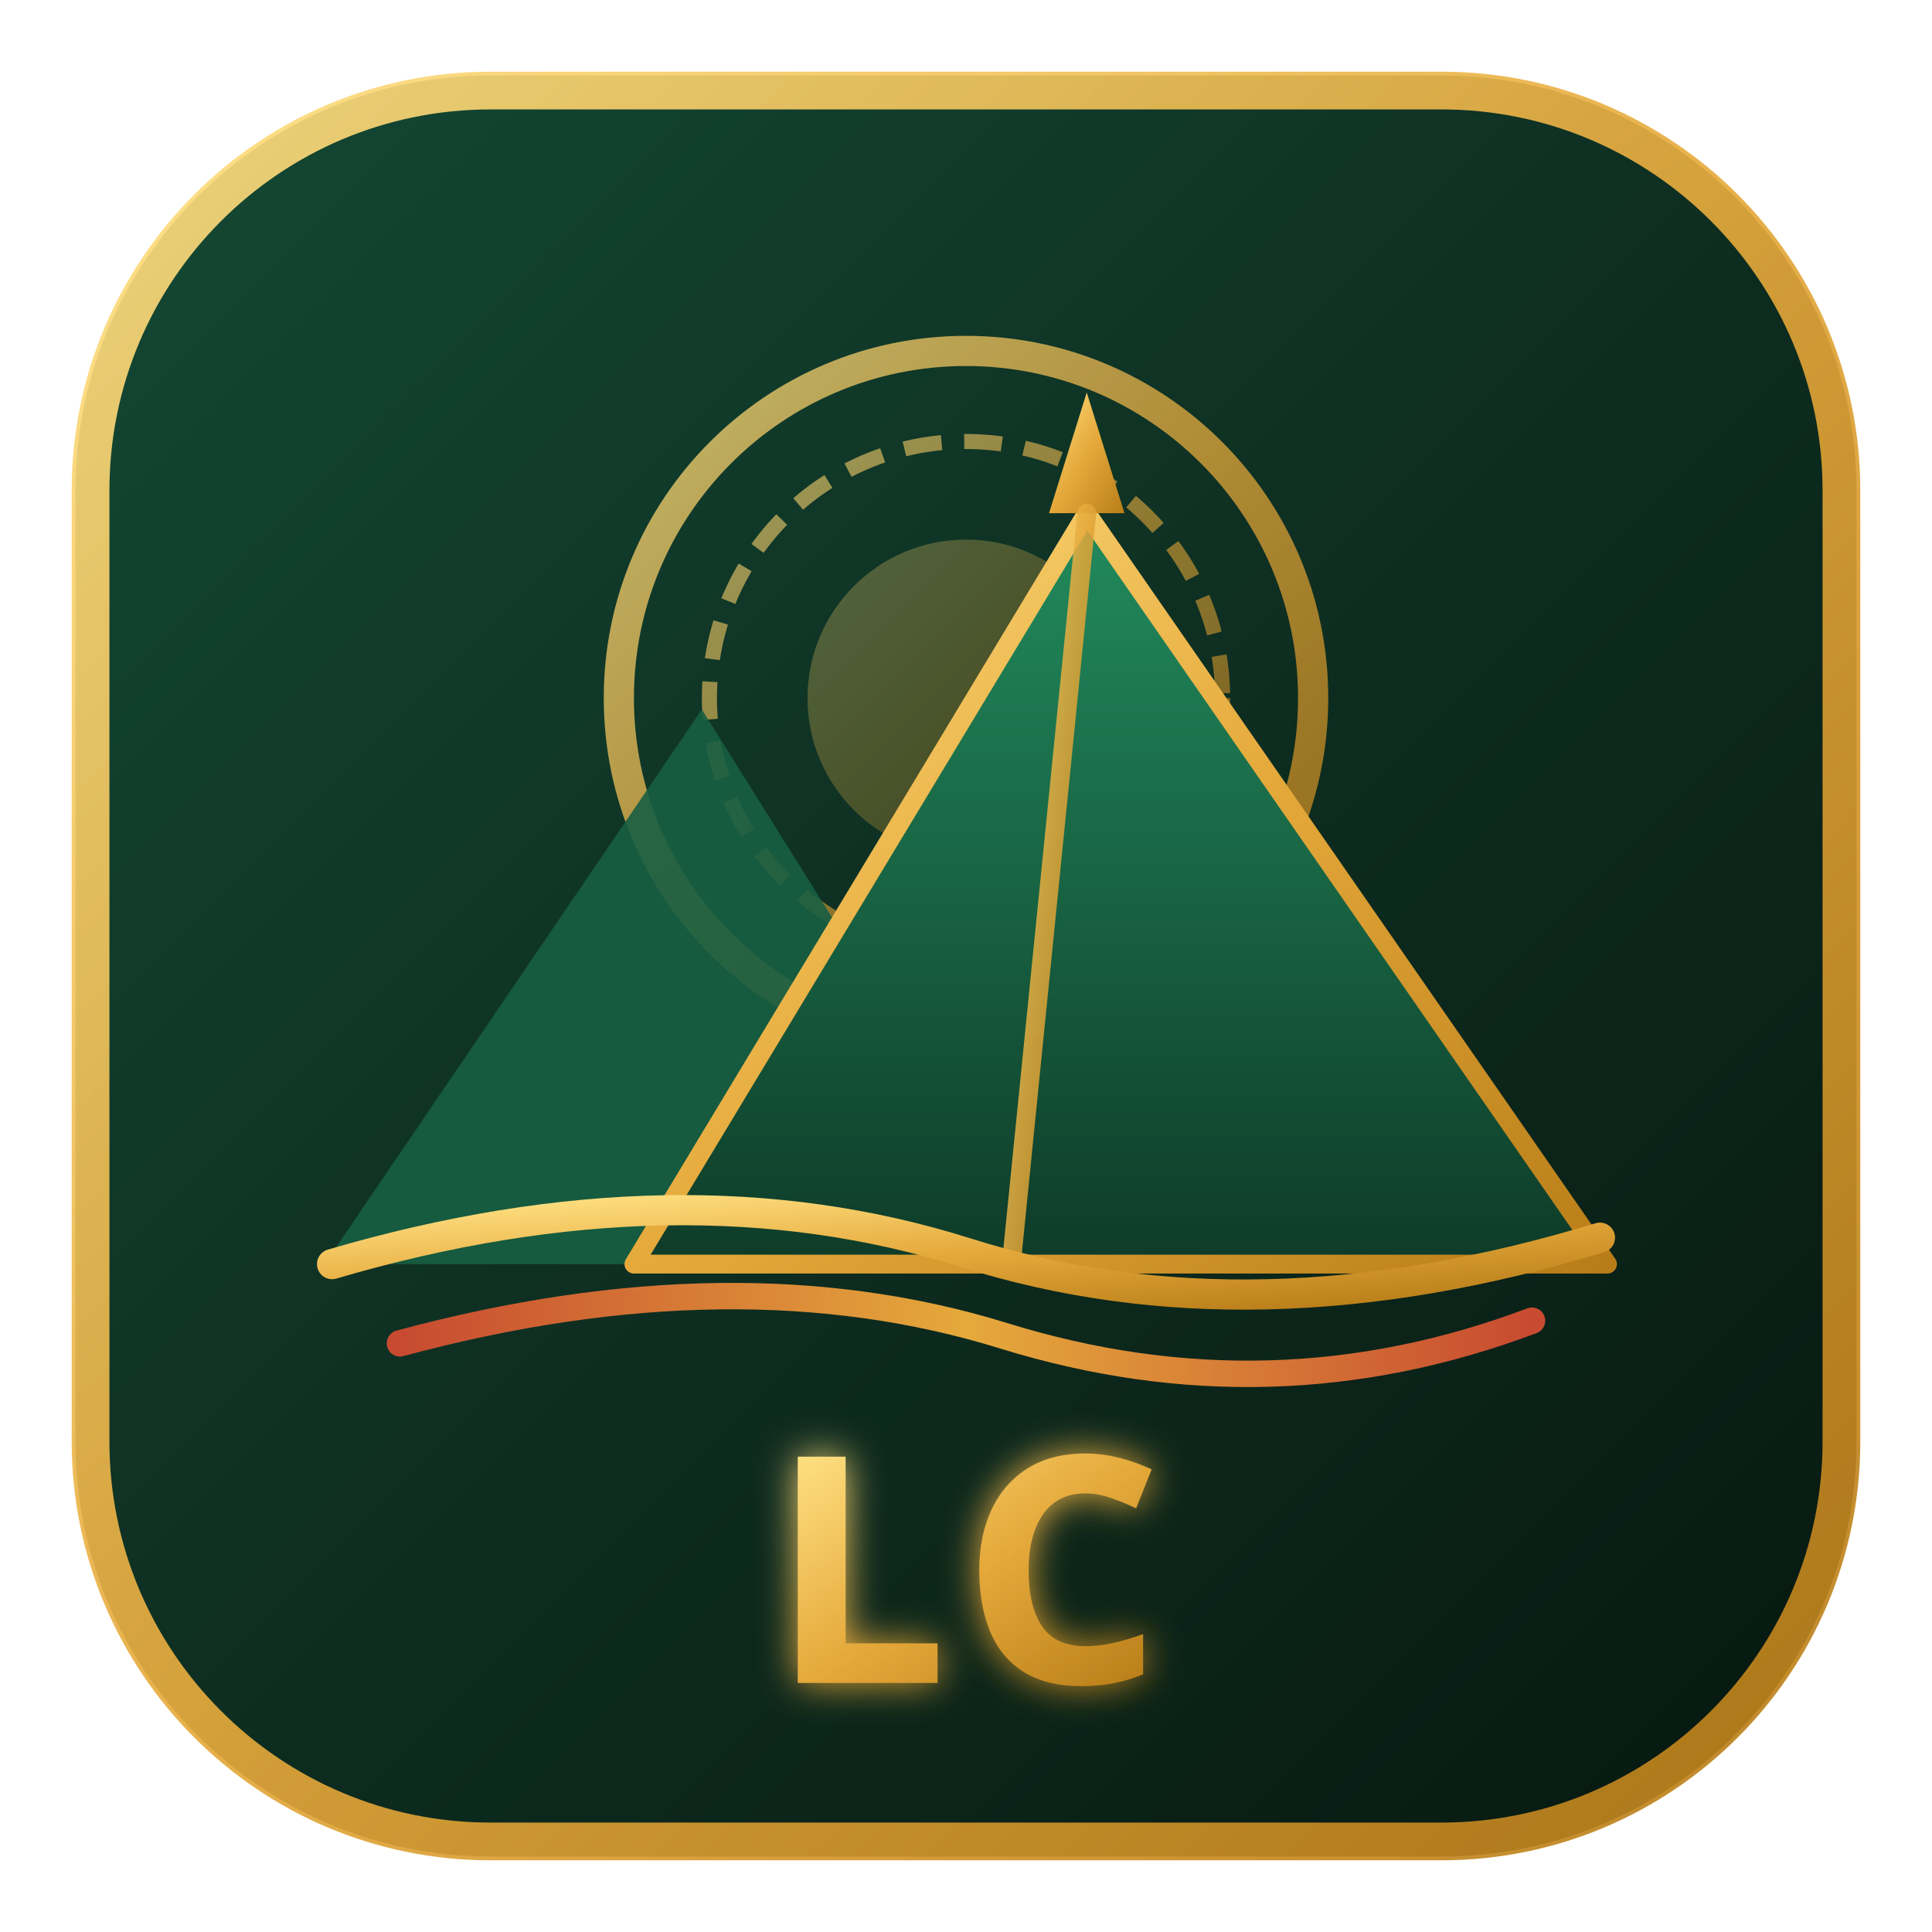
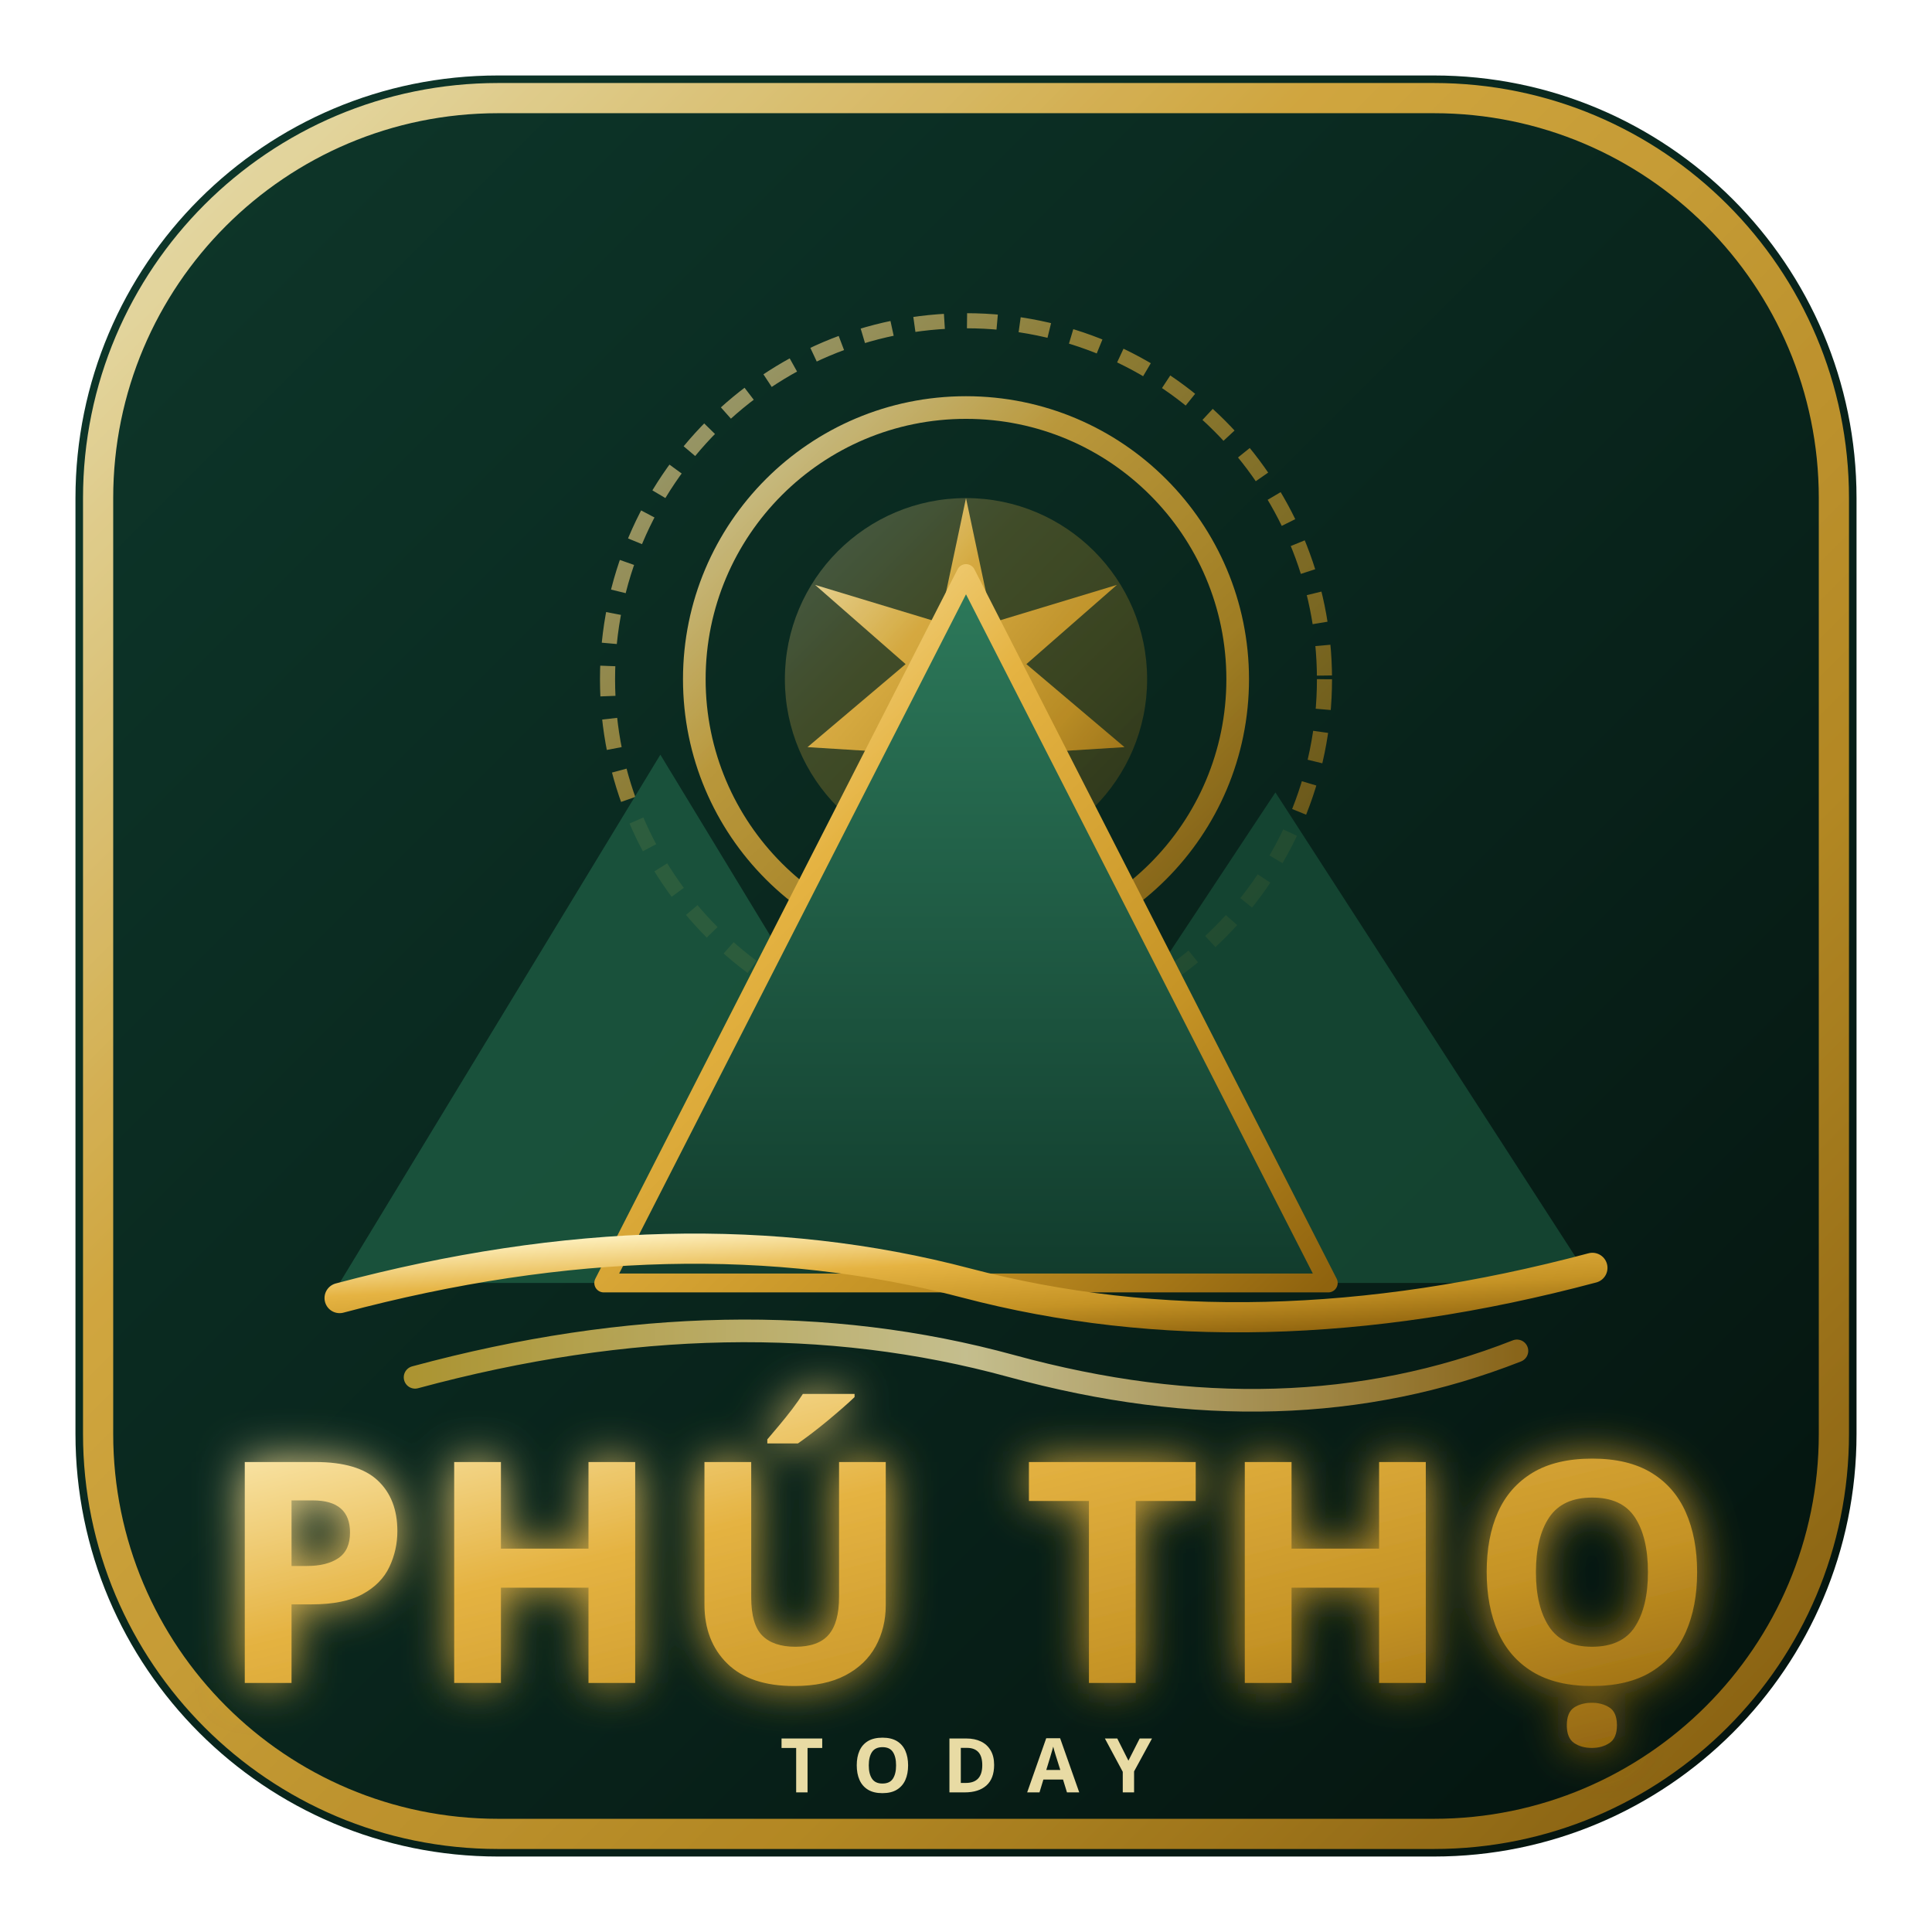
<svg xmlns="http://www.w3.org/2000/svg" viewBox="0 0 512 512" width="512" height="512">
  <defs>
-     <linearGradient id="bgGrad" x1="0%" y1="0%" x2="100%" y2="100%">
-       <stop offset="0%" stop-color="#144A35" />
-       <stop offset="55%" stop-color="#0D2B1F" />
-       <stop offset="100%" stop-color="#071710" />
+     <linearGradient id="ptBgGrad" x1="0%" y1="0%" x2="100%" y2="100%">
+       <stop offset="0%" stop-color="#0E382B" />
+       <stop offset="60%" stop-color="#08221A" />
+       <stop offset="100%" stop-color="#04120D" />
    </linearGradient>
-     <linearGradient id="goldGrad" x1="0%" y1="0%" x2="100%" y2="100%">
-       <stop offset="0%" stop-color="#FFE082" />
-       <stop offset="50%" stop-color="#E5A93B" />
-       <stop offset="100%" stop-color="#B87D18" />
+     <linearGradient id="ptGoldGrad" x1="0%" y1="0%" x2="100%" y2="100%">
+       <stop offset="0%" stop-color="#FFF3C4" />
+       <stop offset="35%" stop-color="#E5B342" />
+       <stop offset="70%" stop-color="#C59325" />
+       <stop offset="100%" stop-color="#8F630E" />
    </linearGradient>
-     <linearGradient id="peakGrad" x1="0%" y1="0%" x2="0%" y2="100%">
-       <stop offset="0%" stop-color="#228B5D" />
-       <stop offset="100%" stop-color="#0E3B28" />
+     <linearGradient id="ptBronzeGrad" x1="0%" y1="0%" x2="100%" y2="0%">
+       <stop offset="0%" stop-color="#D4AF37" />
+       <stop offset="50%" stop-color="#F3E5AB" />
+       <stop offset="100%" stop-color="#AA771C" />
    </linearGradient>
-     <linearGradient id="brocadeGrad" x1="0%" y1="0%" x2="100%" y2="0%">
-       <stop offset="0%" stop-color="#C84B31" />
-       <stop offset="50%" stop-color="#E5A93B" />
-       <stop offset="100%" stop-color="#C84B31" />
+     <linearGradient id="ptMountainGrad" x1="0%" y1="0%" x2="0%" y2="100%">
+       <stop offset="0%" stop-color="#2D7A5B" />
+       <stop offset="100%" stop-color="#113B2C" />
    </linearGradient>
-     <filter id="glow" x="-20%" y="-20%" width="140%" height="140%">
-       <feGaussianBlur stdDeviation="5" result="blur" />
+     <filter id="ptGlow" x="-20%" y="-20%" width="140%" height="140%">
+       <feGaussianBlur stdDeviation="6" result="blur" />
      <feComposite in="SourceGraphic" in2="blur" operator="over" />
    </filter>
  </defs>
-   <rect x="20" y="20" width="472" height="472" rx="110" fill="url(#bgGrad)" />
-   <rect x="24" y="24" width="464" height="464" rx="106" fill="none" stroke="url(#goldGrad)" stroke-width="10" opacity="0.92" />
-   <circle cx="256" cy="185" r="92" fill="none" stroke="url(#goldGrad)" stroke-width="8" opacity="0.75" />
-   <circle cx="256" cy="185" r="68" fill="none" stroke="url(#goldGrad)" stroke-width="4" opacity="0.6" stroke-dasharray="10 6" />
-   <circle cx="256" cy="185" r="42" fill="url(#goldGrad)" opacity="0.28" />
-   <polygon points="86,335 186,188 278,335" fill="#175E42" opacity="0.9" />
-   <polygon points="168,335 288,136 426,335" fill="url(#peakGrad)" stroke="url(#goldGrad)" stroke-width="5" stroke-linejoin="round" />
-   <polygon points="288,104 298,136 278,136" fill="url(#goldGrad)" />
-   <line x1="288" y1="136" x2="268" y2="335" stroke="url(#goldGrad)" stroke-width="5" stroke-linecap="round" opacity="0.85" />
-   <path d="M 88 335 Q 180 308, 256 332 T 424 328" fill="none" stroke="url(#goldGrad)" stroke-width="8" stroke-linecap="round" />
-   <path d="M 106 356 Q 195 332, 266 354 T 406 350" fill="none" stroke="url(#brocadeGrad)" stroke-width="7" stroke-linecap="round" />
-   <text x="256" y="446" text-anchor="middle" font-family="'Outfit', 'Be Vietnam Pro', 'Segoe UI', sans-serif" font-weight="900" font-size="84" fill="url(#goldGrad)" filter="url(#glow)" letter-spacing="5">LC</text>
+   <rect x="20" y="20" width="472" height="472" rx="112" fill="url(#ptBgGrad)" />
+   <rect x="26" y="26" width="460" height="460" rx="106" fill="none" stroke="url(#ptGoldGrad)" stroke-width="8" opacity="0.9" />
+   <circle cx="256" cy="180" r="95" fill="none" stroke="url(#ptGoldGrad)" stroke-width="4" opacity="0.6" stroke-dasharray="8 6" />
+   <circle cx="256" cy="180" r="72" fill="none" stroke="url(#ptGoldGrad)" stroke-width="6" opacity="0.8" />
+   <circle cx="256" cy="180" r="48" fill="url(#ptGoldGrad)" opacity="0.25" />
+   <polygon points="256,132 263,165 296,155 272,176 298,198 266,200 270,232 256,204 242,232 246,200 214,198 240,176 216,155 249,165" fill="url(#ptGoldGrad)" opacity="0.9" />
+   <polygon points="90,340 175,200 260,340" fill="#1C5840" opacity="0.85" />
+   <polygon points="252,340 338,210 422,340" fill="#164A35" opacity="0.85" />
+   <polygon points="160,340 256,152 352,340" fill="url(#ptMountainGrad)" stroke="url(#ptGoldGrad)" stroke-width="5" stroke-linejoin="round" />
+   <path d="M 90 344 Q 180 320, 256 340 T 422 336" fill="none" stroke="url(#ptGoldGrad)" stroke-width="8" stroke-linecap="round" />
+   <path d="M 110 365 Q 195 342, 268 362 T 402 358" fill="none" stroke="url(#ptBronzeGrad)" stroke-width="6" stroke-linecap="round" opacity="0.8" />
+   <text x="256" y="446" text-anchor="middle" font-family="'Plus Jakarta Sans', 'Outfit', 'Segoe UI', sans-serif" font-weight="900" font-size="82" fill="url(#ptGoldGrad)" filter="url(#ptGlow)" letter-spacing="4">PHÚ THỌ</text>
+   <text x="256" y="475" text-anchor="middle" font-family="'Plus Jakarta Sans', sans-serif" font-weight="700" font-size="20" fill="#F3E5AB" letter-spacing="8" opacity="0.95">TODAY</text>
</svg>
